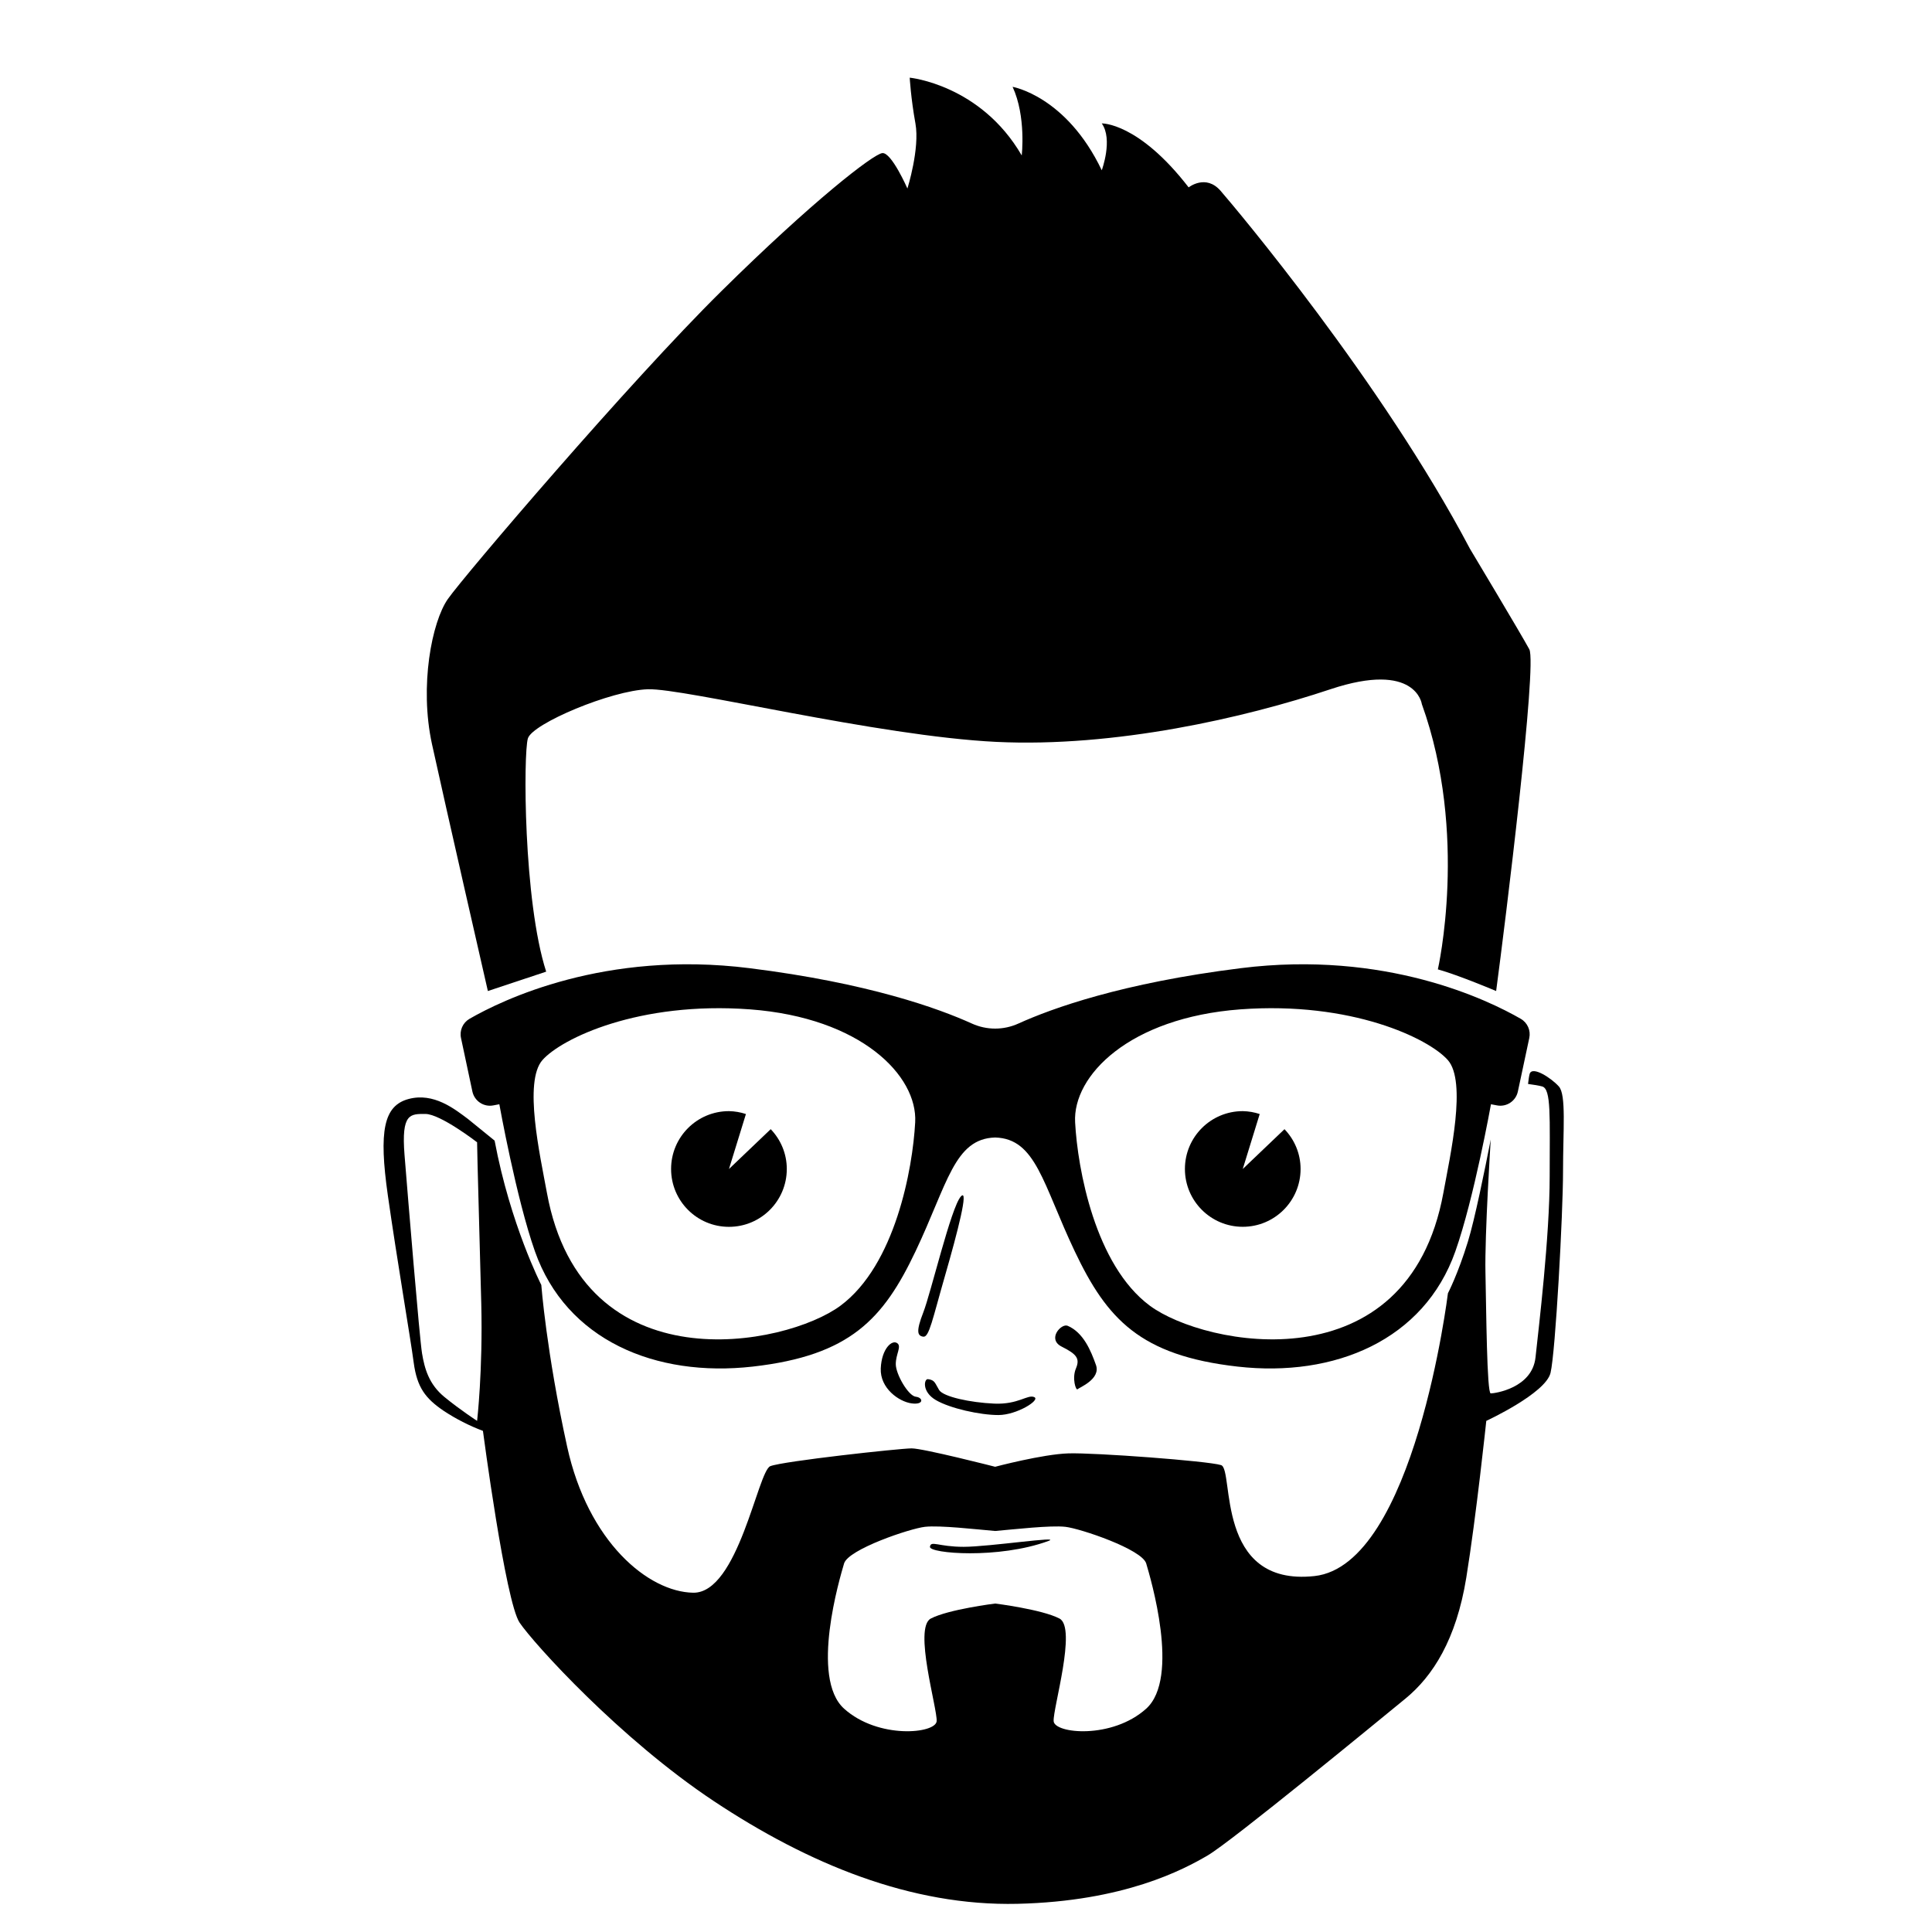
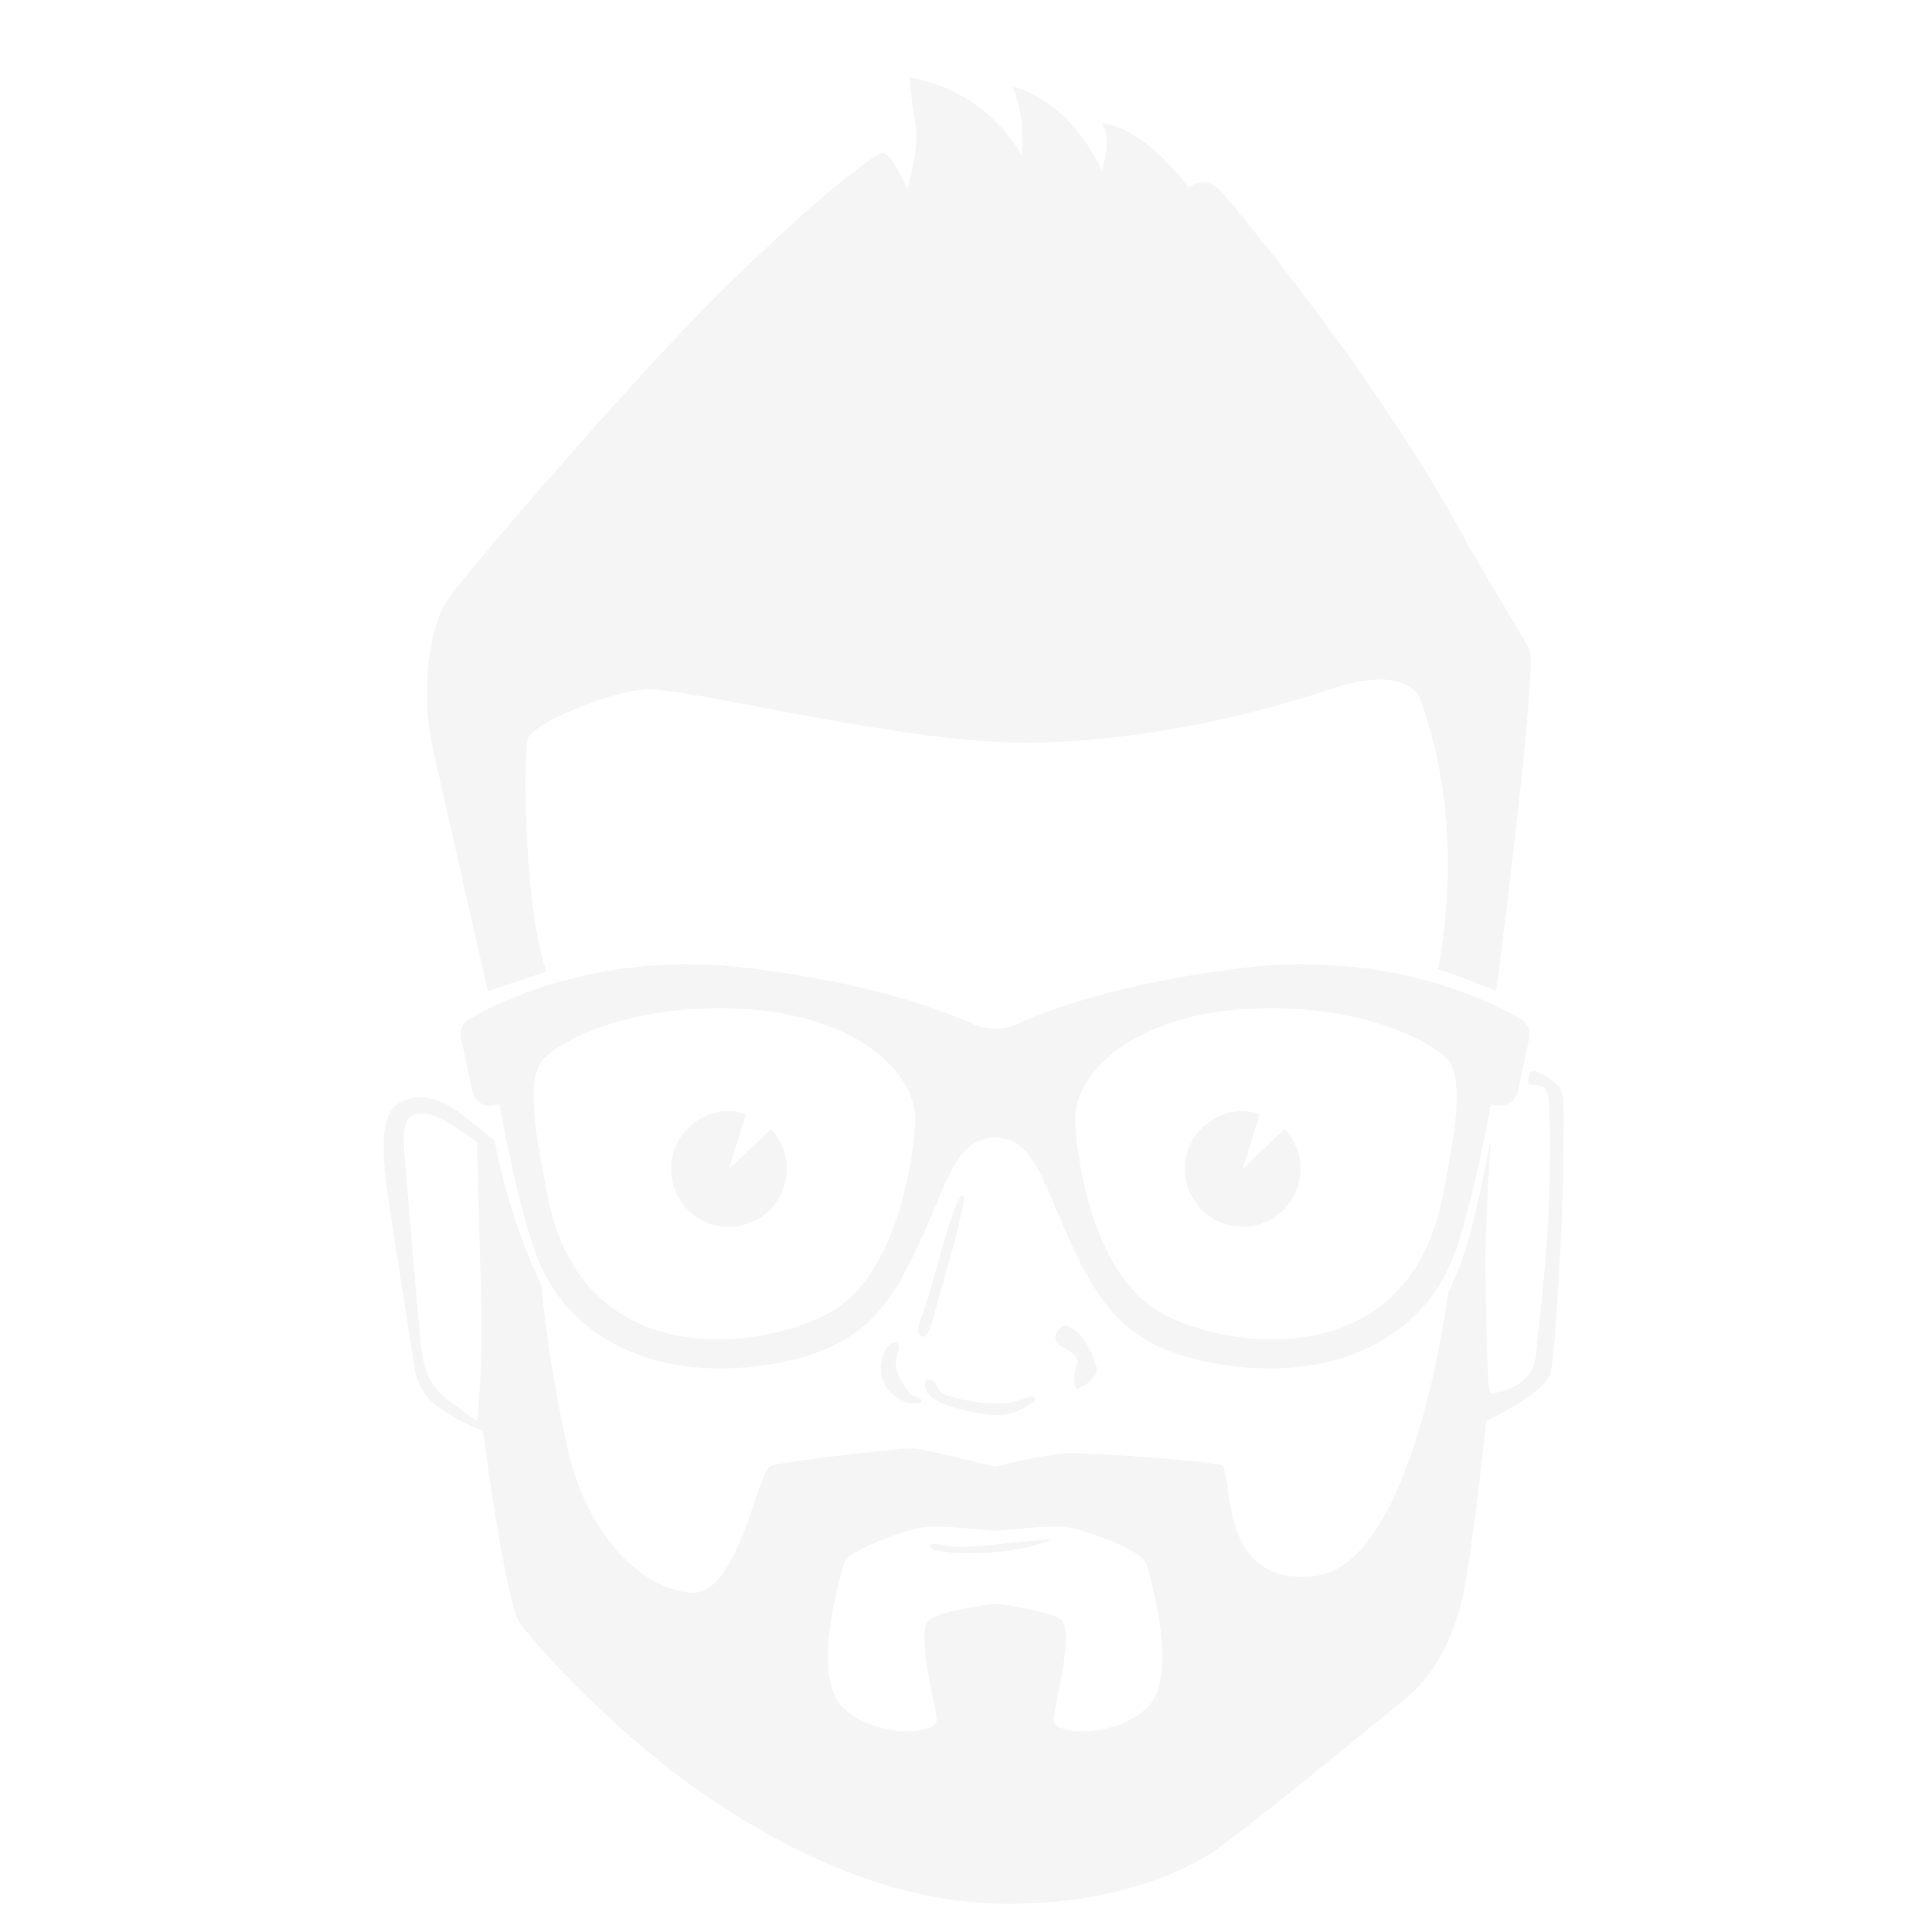
<svg xmlns="http://www.w3.org/2000/svg" viewBox="0 0 90 90" height="90mm" width="90mm">
-   <path d="M67.238 55.568c-1.65 9.02-11.123 7.15-13.675 5.256-2.552-1.894-3.365-6.378-3.48-8.544-.116-2.166 2.513-4.872 7.694-5.26 5.181-.384 8.778 1.355 9.667 2.36.89 1.006.116 4.424-.206 6.188zm-28.085 5.256c-2.552 1.895-12.026 3.764-13.675-5.256-.323-1.764-1.096-5.182-.207-6.188.89-1.005 4.486-2.744 9.667-2.36 5.182.388 7.81 3.094 7.695 5.26-.116 2.166-.928 6.65-3.48 8.544zm31.691-13.363c-1.522-.878-6.3-3.203-13.041-2.36-5.546.691-8.809 1.877-10.351 2.575-.349.16-.722.24-1.094.24-.373 0-.746-.08-1.095-.24-1.542-.698-4.804-1.884-10.35-2.575-6.741-.843-11.52 1.482-13.042 2.36a.831.831 0 00-.395.896l.53 2.49c.096.445.53.735.978.646l.277-.053s.79 4.396 1.659 6.855c1.458 4.127 5.61 5.88 10.147 5.366 4.537-.515 6.083-2.216 7.579-5.363 1.495-3.143 1.804-5.256 3.712-5.309 1.907.053 2.217 2.166 3.712 5.31 1.495 3.146 3.041 4.847 7.578 5.362 4.537.515 8.69-1.239 10.147-5.366.87-2.459 1.66-6.855 1.66-6.855l.277.053a.835.835 0 00.976-.645l.531-2.49a.831.831 0 00-.395-.897" />
-   <path d="M41.807 62.578c-.245-.198-.738.243-.778 1.17-.038.929.856 1.55 1.438 1.627.583.078.544-.271.194-.31-.35-.04-.932-1.052-.932-1.517 0-.466.272-.815.078-.97M43.227 64.246c-.18-.02-.294.586.367.974.66.388 2.06.698 2.914.698.855 0 1.982-.702 1.67-.836-.31-.134-.738.353-1.864.304-1.127-.05-2.37-.321-2.565-.632-.194-.314-.19-.469-.522-.508M49.733 61.76c-.296-.124-.971.624-.272.973.699.35.855.557.66 1.016-.194.458 0 1.044.077.966.079-.08 1.089-.469.856-1.128-.233-.66-.583-1.514-1.321-1.828M44.76 55.737c-.456.505-1.4 4.509-1.75 5.401-.348.896-.272 1.09 0 1.13.274.038.43-.82 1.012-2.837.583-2.022 1.127-4.12.738-3.694" />
-   <path d="M53.395 79.596c-1.593 1.435-4.274 1.164-4.312.582-.04-.582 1.088-4.354.272-4.78-.816-.427-2.997-.699-2.997-.699s-2.181.272-2.997.699c-.816.426.31 4.198.272 4.78-.04.582-2.72.853-4.313-.582-1.593-1.44-.194-6.1 0-6.763.194-.66 3.07-1.63 3.768-1.708.698-.077 2.37.117 3.27.194.898-.077 2.571-.271 3.27-.194.698.078 3.573 1.048 3.767 1.708.195.663 1.593 5.323 0 6.763zM22.225 66.19s-.778-.504-1.516-1.108c-.738-.603-.932-1.34-1.049-2.039-.117-.698-.66-7.306-.816-9.246-.155-1.944.272-1.905.971-1.905.7 0 2.41 1.32 2.41 1.32.007.747.116 4.353.194 7.5.078 3.146-.194 5.478-.194 5.478zm50.392-15.579c-.35-.391-1.242-.973-1.36-.585-.03.106-.052.279-.075.469.262.035.512.074.658.116.428.117.35 1.397.35 4.195 0 2.797-.505 6.992-.66 8.428-.156 1.436-1.904 1.676-2.086 1.676-.181 0-.207-3.888-.246-5.634-.038-1.75.246-6.192.246-6.192-.275 1.408-.747 3.733-1.062 4.752-.466 1.517-.932 2.41-.932 2.41s-1.554 12.665-6.217 13.173c-4.662.504-3.73-4.975-4.351-5.169-.622-.194-5.907-.585-7.112-.546-1.204.038-3.412.624-3.412.624s-3.347-.857-3.89-.857c-.545 0-6.001.596-6.585.829-.582.233-1.497 5.933-3.595 5.895-2.098-.04-4.896-2.371-5.868-6.802-.97-4.427-1.204-7.535-1.204-7.535s-1.437-2.798-2.175-6.724l-1.244-1.01c-.622-.465-1.593-1.24-2.758-.93-1.166.31-1.4 1.481-.972 4.49.428 3.006 1.05 6.622 1.204 7.786.156 1.164.544 1.672 1.4 2.254a9.274 9.274 0 001.826.932s1.048 7.965 1.71 8.936c.66.973 4.661 5.4 9.052 8.315 4.39 2.914 9.17 4.896 14.143 4.78 4.973-.117 7.731-1.595 8.858-2.255 1.127-.66 7.926-6.254 9.208-7.302 1.283-1.051 2.37-2.759 2.837-5.634.466-2.875.932-7.306.932-7.306s2.759-1.277 2.992-2.233c.233-.952.583-7.44.583-9.384s.155-3.574-.195-3.962" />
-   <path d="M48.84 71.785c.68-.25-2.768.272-3.949.272-1.18 0-1.53-.31-1.57 0-.038.31 3.187.582 5.518-.272M25.443 45.263l-2.716.903s-2.01-8.784-2.603-11.5c-.592-2.717-.006-5.697.74-6.763.745-1.065 8.467-10.121 12.727-14.326 4.26-4.209 7.082-6.393 7.509-6.445.425-.053 1.171 1.65 1.171 1.65s.586-1.862.373-3.033c-.213-1.172-.266-2.131-.266-2.131s3.301.32 5.218 3.623c0 0 .213-1.813-.425-3.196 0 0 2.502.427 4.153 3.887 0 0 .533-1.439 0-2.183 0 0 1.704-.053 4.048 2.98 0 0 .798-.638 1.49.163.693.797 7.51 8.89 11.61 16.665 0 0 2.396 3.997 2.769 4.689.373.691-1.118 12.728-1.545 15.92 0 0-1.757-.744-2.715-1.009 0 0 1.438-6.286-.746-12.357 0 0-.266-2.022-4.26-.692-3.994 1.334-10.038 2.717-15.563 2.452-5.526-.268-14.525-2.505-16.23-2.452-1.703.053-5.378 1.598-5.591 2.29-.213.691-.213 7.563.852 10.865M35.903 52.601l-1.945 1.856.79-2.561a2.666 2.666 0 00-.79-.135 2.695 2.695 0 102.694 2.696c0-.723-.288-1.373-.749-1.856M59.837 52.601l-1.945 1.856.79-2.561a2.666 2.666 0 00-.79-.135 2.694 2.694 0 102.694 2.696c0-.723-.288-1.373-.75-1.856" />
+   <g fill="#f5f5f5">
+     <path d="M67.238 55.568c-1.65 9.02-11.123 7.15-13.675 5.256-2.552-1.894-3.365-6.378-3.48-8.544-.116-2.166 2.513-4.872 7.694-5.26 5.181-.384 8.778 1.355 9.667 2.36.89 1.006.116 4.424-.206 6.188zm-28.085 5.256c-2.552 1.895-12.026 3.764-13.675-5.256-.323-1.764-1.096-5.182-.207-6.188.89-1.005 4.486-2.744 9.667-2.36 5.182.388 7.81 3.094 7.695 5.26-.116 2.166-.928 6.65-3.48 8.544zm31.691-13.363c-1.522-.878-6.3-3.203-13.041-2.36-5.546.691-8.809 1.877-10.351 2.575-.349.16-.722.24-1.094.24-.373 0-.746-.08-1.095-.24-1.542-.698-4.804-1.884-10.35-2.575-6.741-.843-11.52 1.482-13.042 2.36a.831.831 0 00-.395.896l.53 2.49c.096.445.53.735.978.646l.277-.053s.79 4.396 1.659 6.855c1.458 4.127 5.61 5.88 10.147 5.366 4.537-.515 6.083-2.216 7.579-5.363 1.495-3.143 1.804-5.256 3.712-5.309 1.907.053 2.217 2.166 3.712 5.31 1.495 3.146 3.041 4.847 7.578 5.362 4.537.515 8.69-1.239 10.147-5.366.87-2.459 1.66-6.855 1.66-6.855l.277.053a.835.835 0 00.976-.645l.531-2.49a.831.831 0 00-.395-.897" />
+     <path d="M41.807 62.578c-.245-.198-.738.243-.778 1.17-.038.929.856 1.55 1.438 1.627.583.078.544-.271.194-.31-.35-.04-.932-1.052-.932-1.517 0-.466.272-.815.078-.97M43.227 64.246c-.18-.02-.294.586.367.974.66.388 2.06.698 2.914.698.855 0 1.982-.702 1.67-.836-.31-.134-.738.353-1.864.304-1.127-.05-2.37-.321-2.565-.632-.194-.314-.19-.469-.522-.508M49.733 61.76c-.296-.124-.971.624-.272.973.699.35.855.557.66 1.016-.194.458 0 1.044.077.966.079-.08 1.089-.469.856-1.128-.233-.66-.583-1.514-1.321-1.828M44.76 55.737c-.456.505-1.4 4.509-1.75 5.401-.348.896-.272 1.09 0 1.13.274.038.43-.82 1.012-2.837.583-2.022 1.127-4.12.738-3.694" />
+     <path d="M53.395 79.596c-1.593 1.435-4.274 1.164-4.312.582-.04-.582 1.088-4.354.272-4.78-.816-.427-2.997-.699-2.997-.699s-2.181.272-2.997.699c-.816.426.31 4.198.272 4.78-.04.582-2.72.853-4.313-.582-1.593-1.44-.194-6.1 0-6.763.194-.66 3.07-1.63 3.768-1.708.698-.077 2.37.117 3.27.194.898-.077 2.571-.271 3.27-.194.698.078 3.573 1.048 3.767 1.708.195.663 1.593 5.323 0 6.763zM22.225 66.19s-.778-.504-1.516-1.108c-.738-.603-.932-1.34-1.049-2.039-.117-.698-.66-7.306-.816-9.246-.155-1.944.272-1.905.971-1.905.7 0 2.41 1.32 2.41 1.32.007.747.116 4.353.194 7.5.078 3.146-.194 5.478-.194 5.478zm50.392-15.579c-.35-.391-1.242-.973-1.36-.585-.03.106-.052.279-.075.469.262.035.512.074.658.116.428.117.35 1.397.35 4.195 0 2.797-.505 6.992-.66 8.428-.156 1.436-1.904 1.676-2.086 1.676-.181 0-.207-3.888-.246-5.634-.038-1.75.246-6.192.246-6.192-.275 1.408-.747 3.733-1.062 4.752-.466 1.517-.932 2.41-.932 2.41s-1.554 12.665-6.217 13.173c-4.662.504-3.73-4.975-4.351-5.169-.622-.194-5.907-.585-7.112-.546-1.204.038-3.412.624-3.412.624s-3.347-.857-3.89-.857c-.545 0-6.001.596-6.585.829-.582.233-1.497 5.933-3.595 5.895-2.098-.04-4.896-2.371-5.868-6.802-.97-4.427-1.204-7.535-1.204-7.535s-1.437-2.798-2.175-6.724l-1.244-1.01c-.622-.465-1.593-1.24-2.758-.93-1.166.31-1.4 1.481-.972 4.49.428 3.006 1.05 6.622 1.204 7.786.156 1.164.544 1.672 1.4 2.254a9.274 9.274 0 001.826.932s1.048 7.965 1.71 8.936c.66.973 4.661 5.4 9.052 8.315 4.39 2.914 9.17 4.896 14.143 4.78 4.973-.117 7.731-1.595 8.858-2.255 1.127-.66 7.926-6.254 9.208-7.302 1.283-1.051 2.37-2.759 2.837-5.634.466-2.875.932-7.306.932-7.306s2.759-1.277 2.992-2.233c.233-.952.583-7.44.583-9.384s.155-3.574-.195-3.962" />
+     <path d="M48.84 71.785c.68-.25-2.768.272-3.949.272-1.18 0-1.53-.31-1.57 0-.038.31 3.187.582 5.518-.272M25.443 45.263l-2.716.903s-2.01-8.784-2.603-11.5c-.592-2.717-.006-5.697.74-6.763.745-1.065 8.467-10.121 12.727-14.326 4.26-4.209 7.082-6.393 7.509-6.445.425-.053 1.171 1.65 1.171 1.65s.586-1.862.373-3.033c-.213-1.172-.266-2.131-.266-2.131s3.301.32 5.218 3.623c0 0 .213-1.813-.425-3.196 0 0 2.502.427 4.153 3.887 0 0 .533-1.439 0-2.183 0 0 1.704-.053 4.048 2.98 0 0 .798-.638 1.49.163.693.797 7.51 8.89 11.61 16.665 0 0 2.396 3.997 2.769 4.689.373.691-1.118 12.728-1.545 15.92 0 0-1.757-.744-2.715-1.009 0 0 1.438-6.286-.746-12.357 0 0-.266-2.022-4.26-.692-3.994 1.334-10.038 2.717-15.563 2.452-5.526-.268-14.525-2.505-16.23-2.452-1.703.053-5.378 1.598-5.591 2.29-.213.691-.213 7.563.852 10.865M35.903 52.601l-1.945 1.856.79-2.561a2.666 2.666 0 00-.79-.135 2.695 2.695 0 102.694 2.696c0-.723-.288-1.373-.749-1.856M59.837 52.601l-1.945 1.856.79-2.561a2.666 2.666 0 00-.79-.135 2.694 2.694 0 102.694 2.696c0-.723-.288-1.373-.75-1.856" />
+   </g>
</svg>
